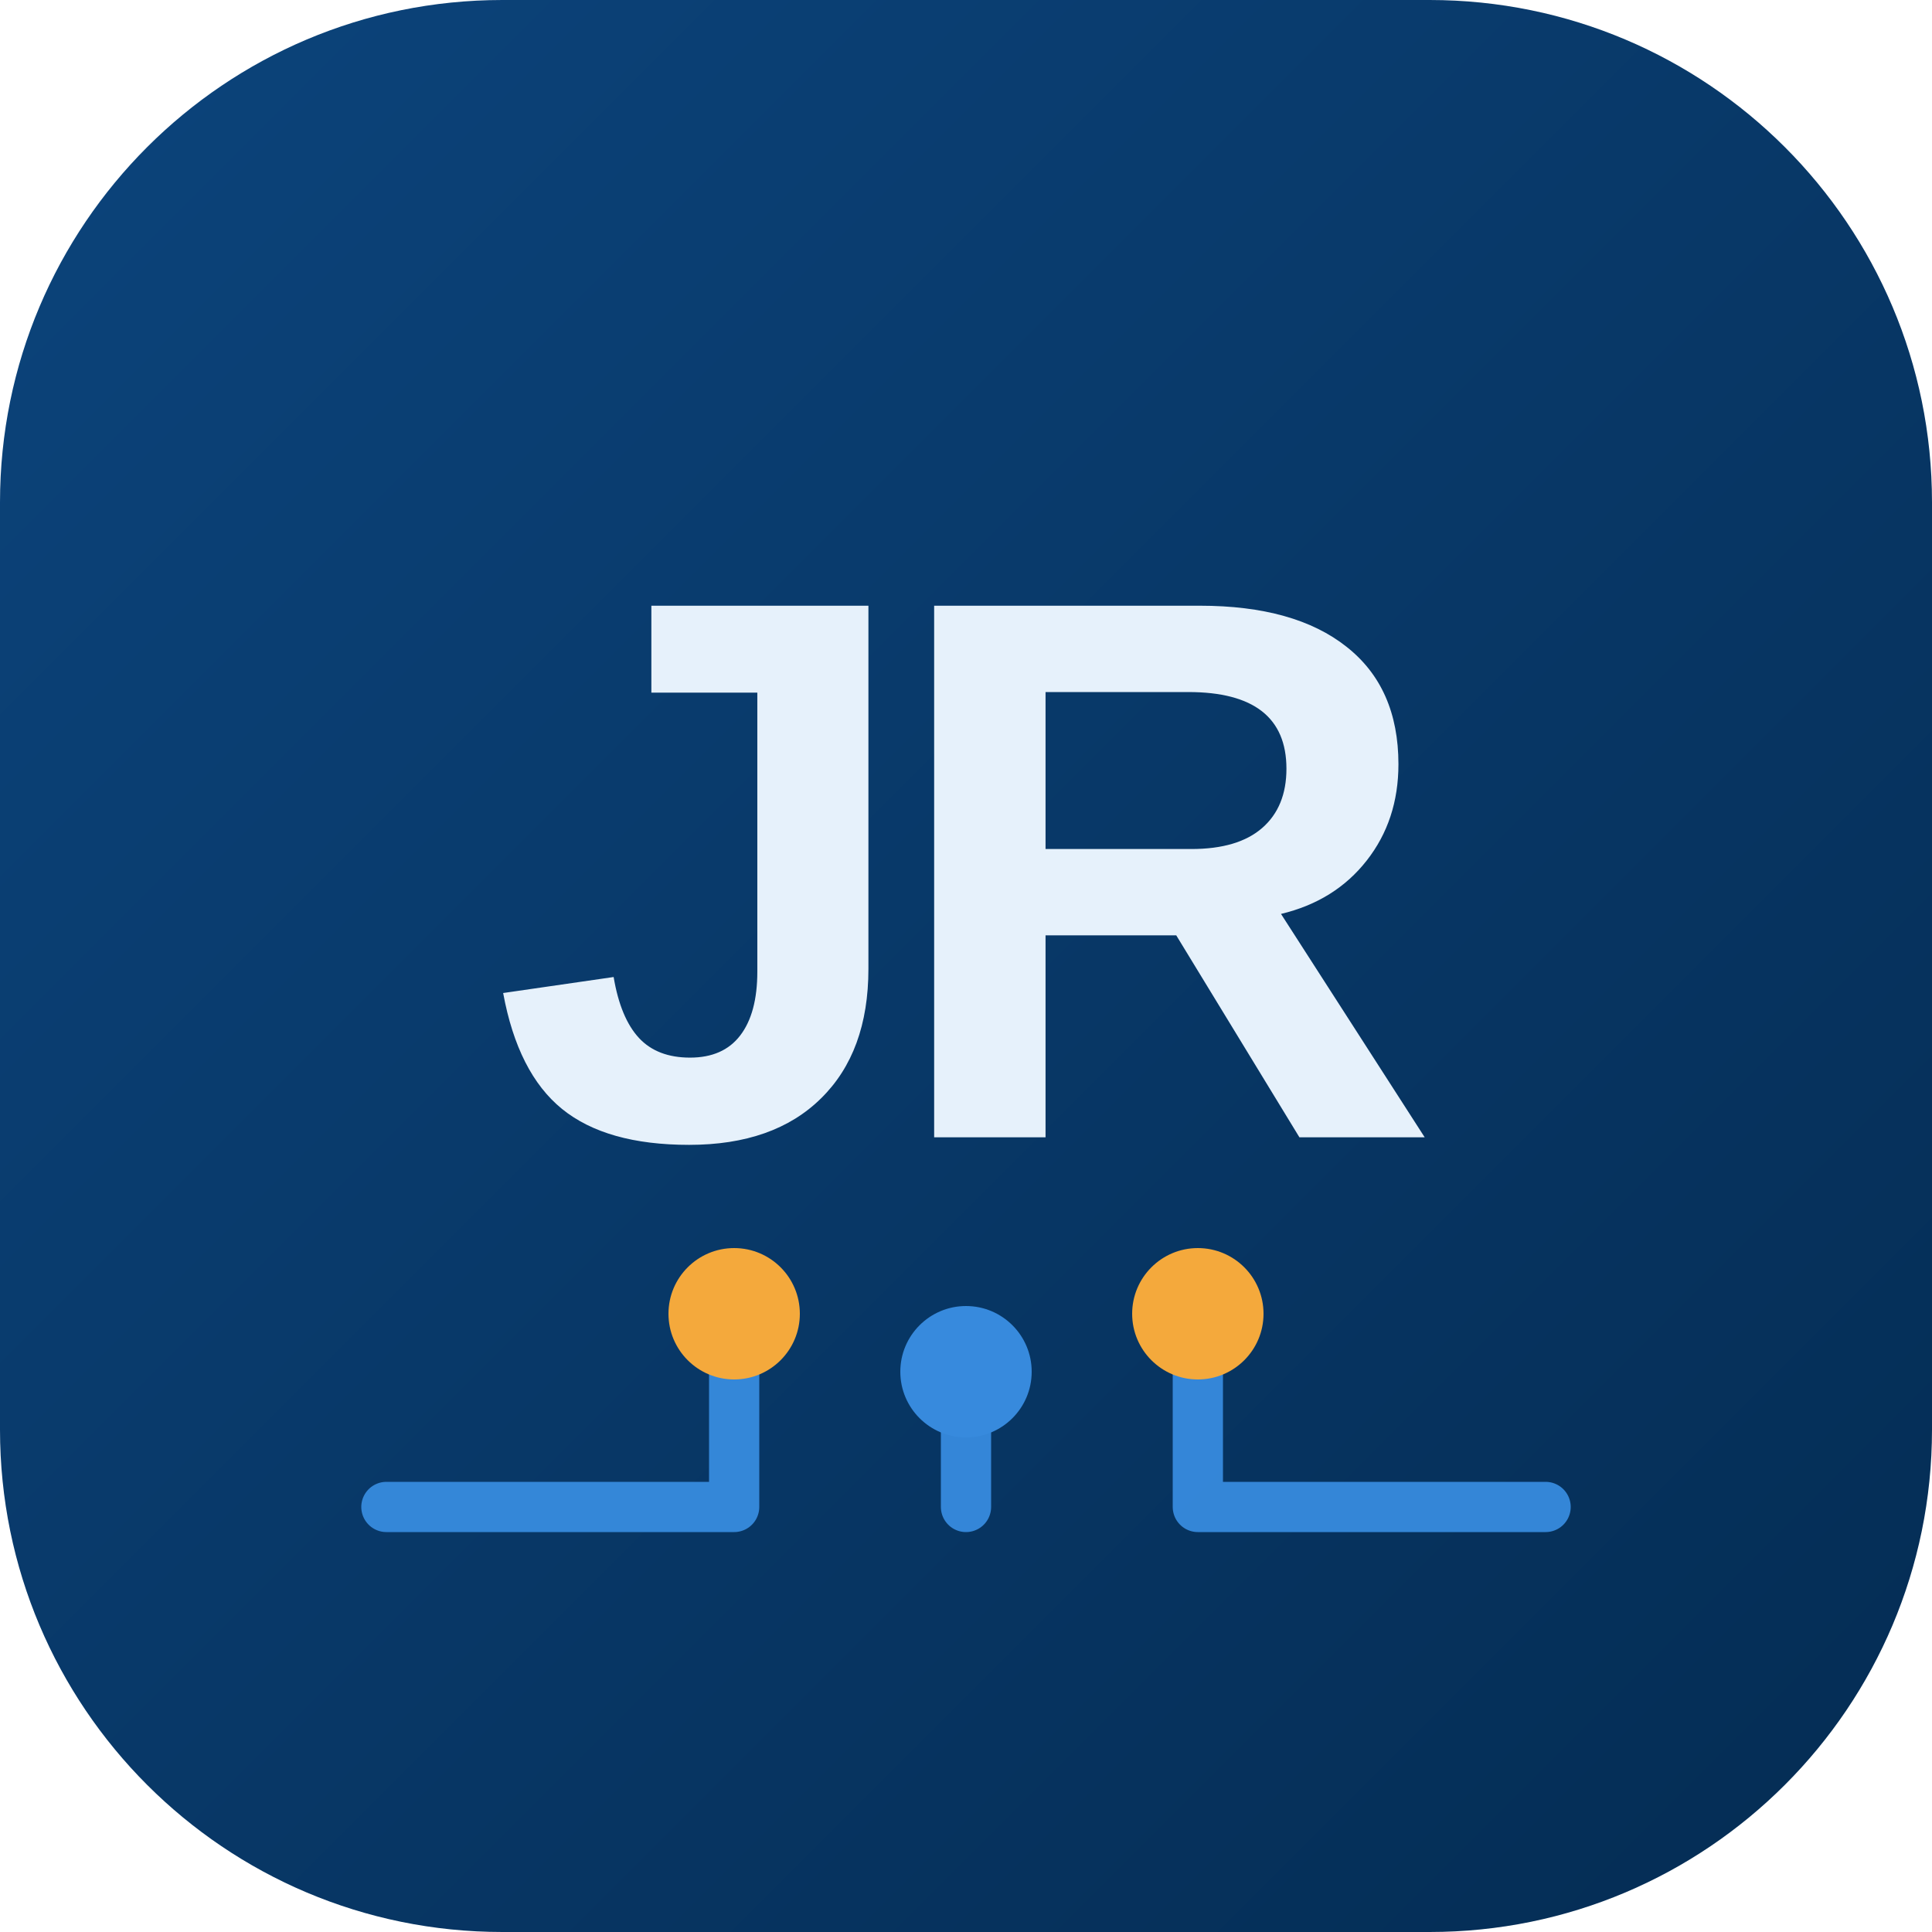
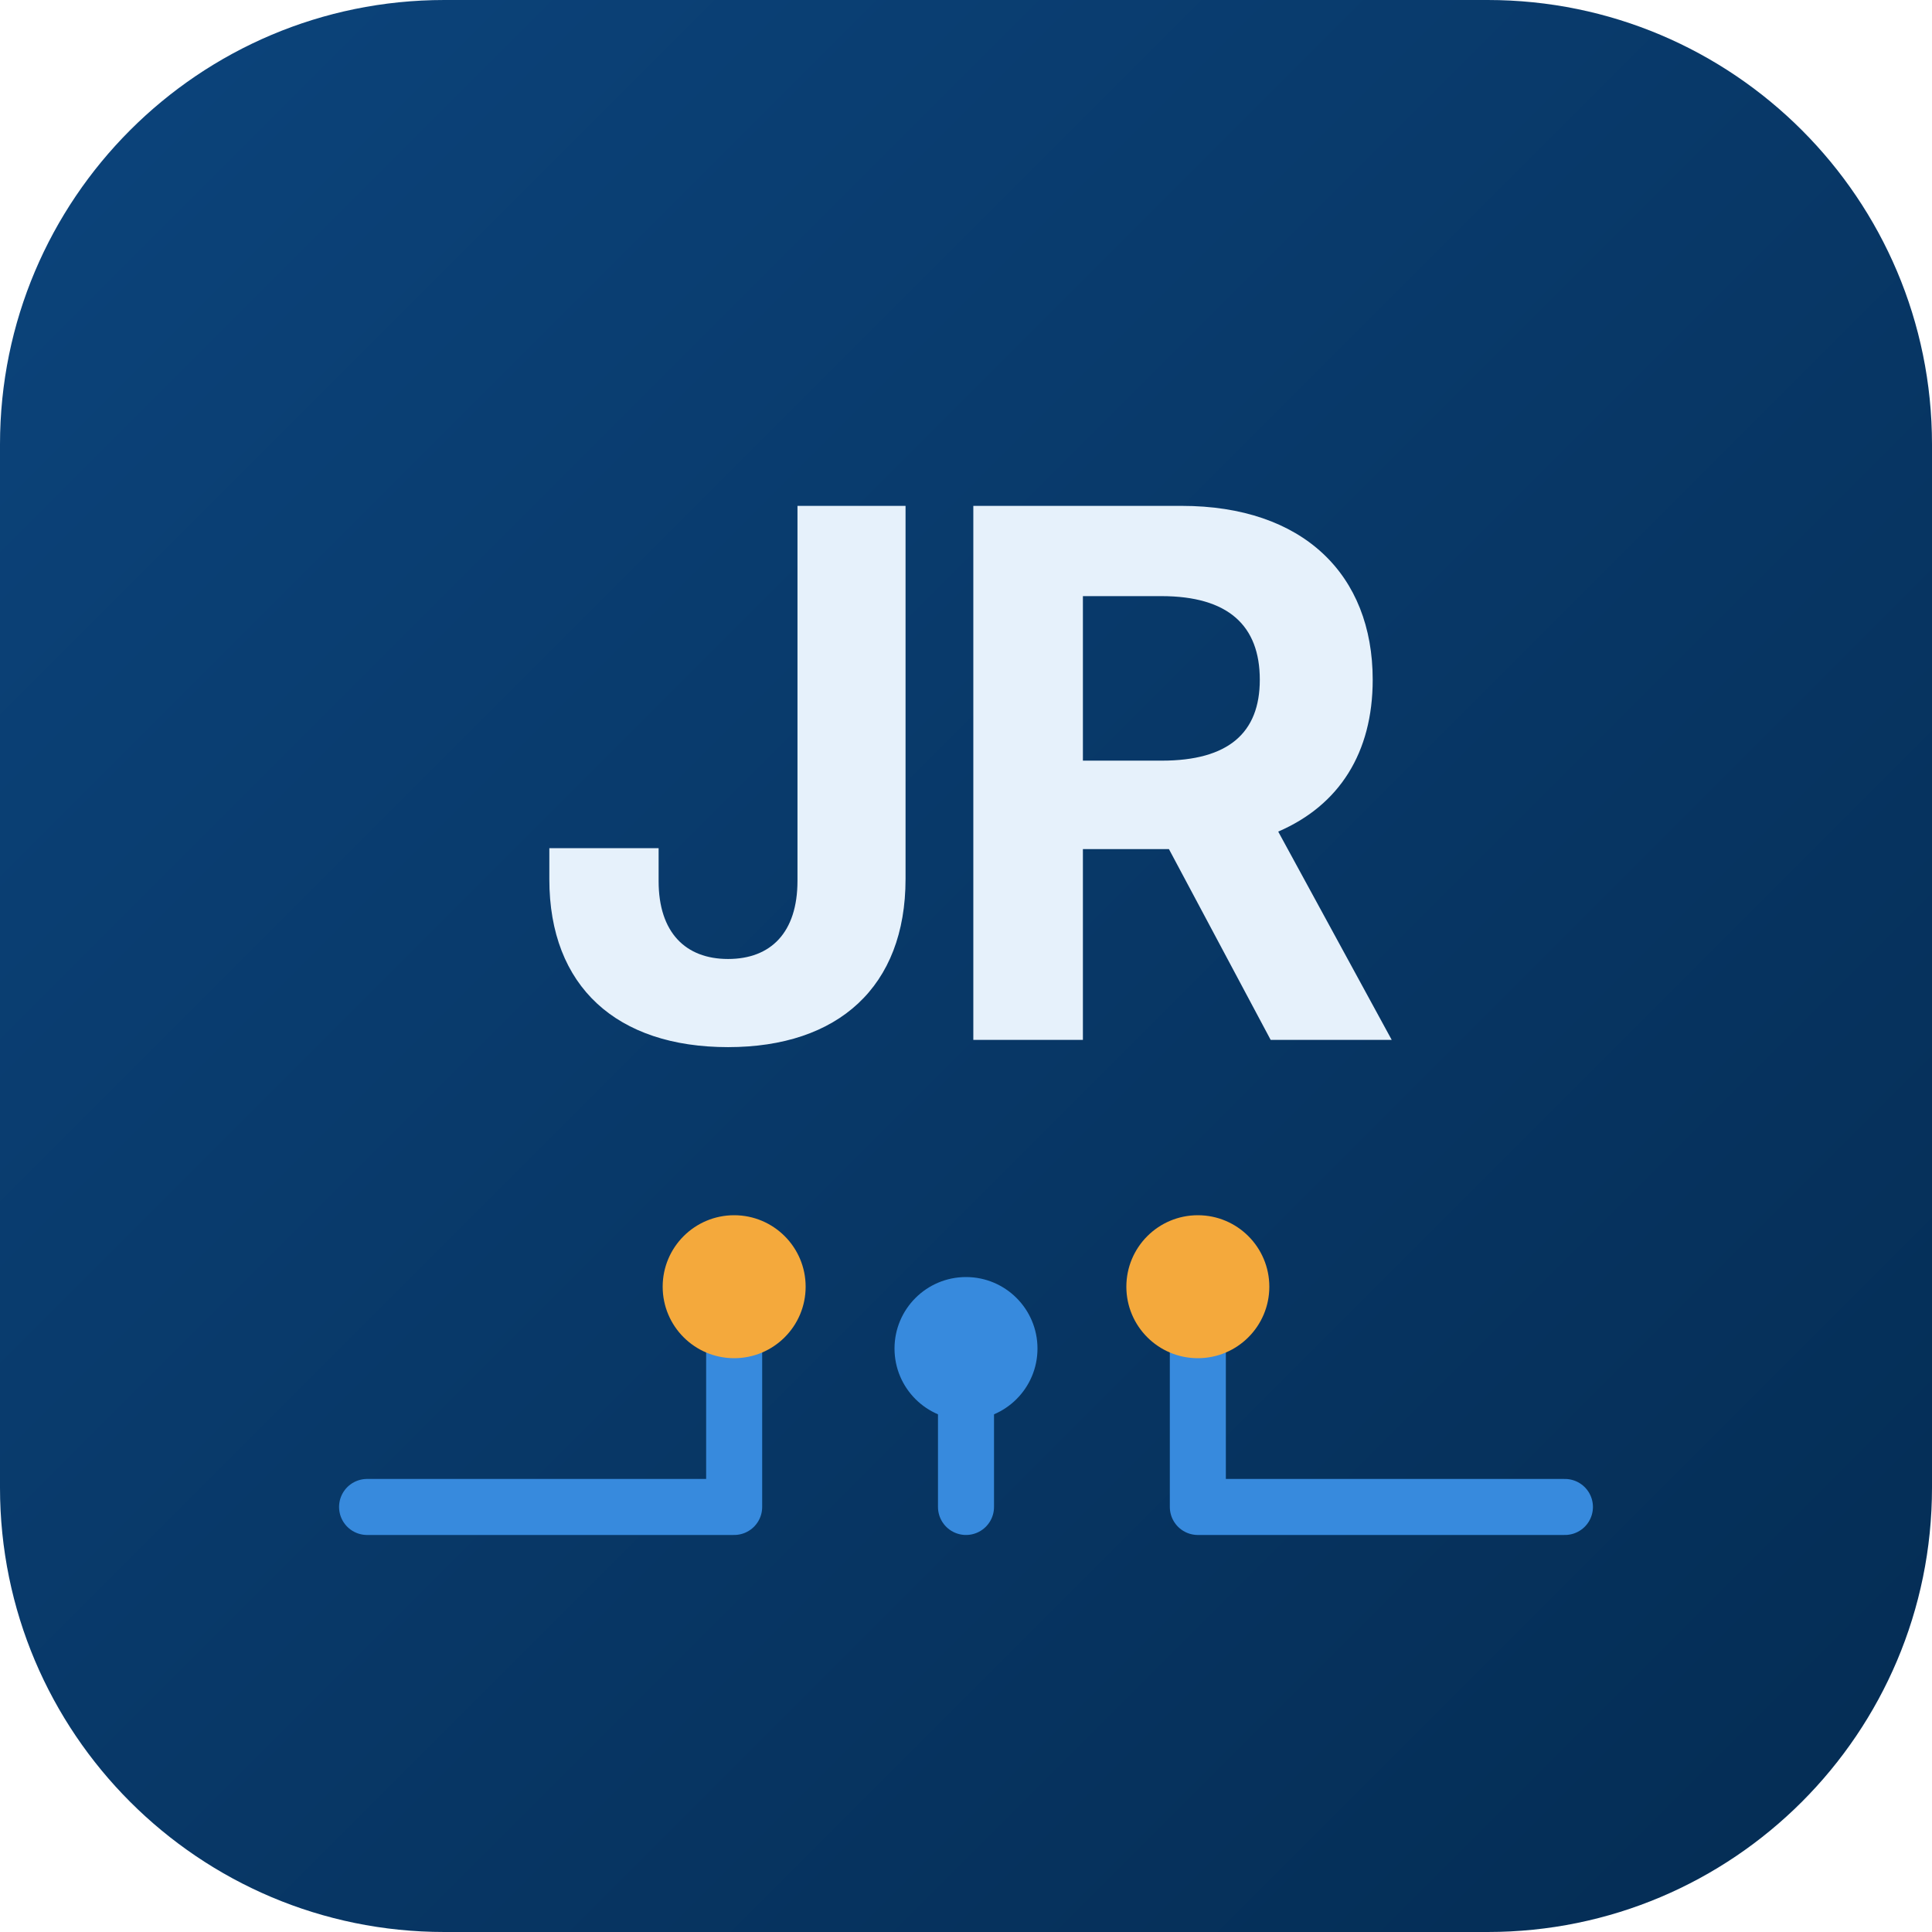
<svg xmlns="http://www.w3.org/2000/svg" viewBox="0 0 100 100" width="100" height="100" role="img" aria-label="NixOS Manager — JR-IT Services">
  <defs>
    <linearGradient id="tile" x1="0" y1="0" x2="1" y2="1">
      <stop offset="0" stop-color="#0C447C" />
      <stop offset="1" stop-color="#042C53" />
    </linearGradient>
  </defs>
-   <rect width="100" height="100" rx="26" fill="url(#tile)" />
-   <text x="50" y="45" text-anchor="middle" dominant-baseline="central" font-family="Manrope, Arial, Helvetica, sans-serif" font-weight="700" font-size="40" letter-spacing="-2" fill="#E6F1FB">JR</text>
-   <g fill="none" stroke="#378ADD" stroke-width="2.6" stroke-linecap="round" stroke-linejoin="round" opacity="0.95">
-     <path d="M20 78 H38 V70" />
-     <path d="M50 78 V72" />
-     <path d="M80 78 H62 V70" />
+   <rect width="100" height="100" rx="23" fill="url(#tile)" />
+   <text x="50" y="40" text-anchor="middle" dominant-baseline="central" font-family="Manrope, Inter, Cantarell, Arial, Helvetica, sans-serif" font-weight="700" font-size="38" letter-spacing="-1.5" fill="#E6F1FB">JR</text>
+   <g fill="none" stroke="#378ADD" stroke-width="2.9" stroke-linecap="round" stroke-linejoin="round">
+     <path d="M19 78 H38 V70" />
+     <path d="M50 78 V73" />
+     <path d="M81 78 H62 V70" />
  </g>
  <g fill="#F4A93C">
-     <circle cx="38" cy="68" r="3.4" />
-     <circle cx="62" cy="68" r="3.4" />
+     <circle cx="38" cy="66.6" r="3.7" />
+     <circle cx="62" cy="66.6" r="3.7" />
  </g>
-   <circle cx="50" cy="71" r="3.4" fill="#378ADD" />
+   <circle cx="50" cy="69.8" r="3.7" fill="#378ADD" />
</svg>
